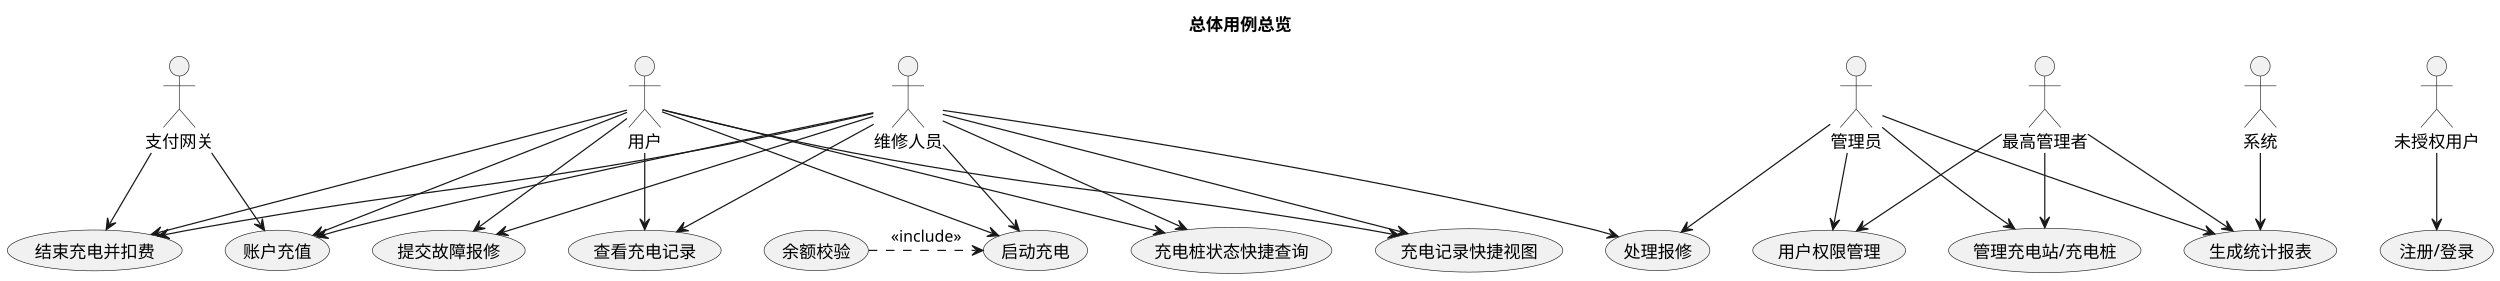
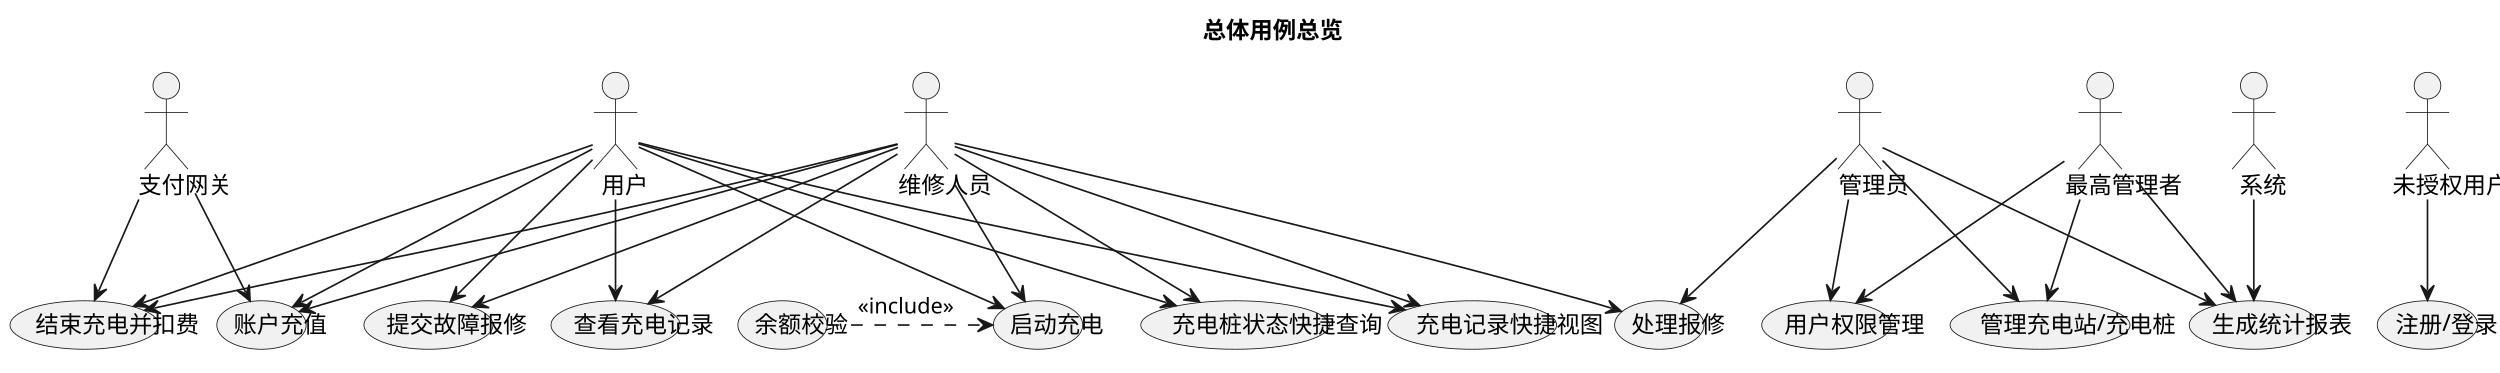
- <svg xmlns="http://www.w3.org/2000/svg" contentStyleType="text/css" data-diagram-type="DESCRIPTION" height="229px" preserveAspectRatio="none" style="width:2041px;height:229px;background:#FFFFFF;" version="1.1" viewBox="0 0 2041 229" width="2041px" zoomAndPan="magnify">
+ <svg xmlns="http://www.w3.org/2000/svg" contentStyleType="text/css" data-diagram-type="DESCRIPTION" height="223px" preserveAspectRatio="none" style="width:1497px;height:223px;background:#FFFFFF;" version="1.1" viewBox="0 0 1497 223" width="1497px" zoomAndPan="magnify">
  <defs />
  <g>
    <g class="title" data-source-line="1">
-       <text fill="#000000" font-family="sans-serif" font-size="14" font-weight="bold" lengthAdjust="spacing" textLength="86.625" x="970.508" y="24.966">总体用例总览</text>
-     </g>
-     <g class="entity" data-entity="G" data-source-line="4" data-uid="ent0002" id="entity_G">
-       <ellipse cx="1989.36" cy="54.068" fill="#F1F1F1" rx="8" ry="8" style="stroke:#181818;stroke-width:0.5;" />
-       <path d="M1989.36,62.068 L1989.36,89.068 M1976.36,70.068 L2002.36,70.068 M1989.36,89.068 L1976.36,104.068 M1989.36,89.068 L2002.36,104.068" fill="none" style="stroke:#181818;stroke-width:0.5;" />
-       <text fill="#000000" font-family="sans-serif" font-size="14" lengthAdjust="spacing" textLength="70" x="1954.36" y="120.534">未授权用户</text>
-     </g>
-     <g class="entity" data-entity="U" data-source-line="5" data-uid="ent0003" id="entity_U">
-       <ellipse cx="526.36" cy="54.068" fill="#F1F1F1" rx="8" ry="8" style="stroke:#181818;stroke-width:0.5;" />
-       <path d="M526.36,62.068 L526.36,89.068 M513.36,70.068 L539.36,70.068 M526.36,89.068 L513.36,104.068 M526.36,89.068 L539.36,104.068" fill="none" style="stroke:#181818;stroke-width:0.5;" />
-       <text fill="#000000" font-family="sans-serif" font-size="14" lengthAdjust="spacing" textLength="28" x="512.36" y="120.534">用户</text>
-     </g>
-     <g class="entity" data-entity="M" data-source-line="6" data-uid="ent0004" id="entity_M">
-       <ellipse cx="741.36" cy="54.068" fill="#F1F1F1" rx="8" ry="8" style="stroke:#181818;stroke-width:0.5;" />
-       <path d="M741.36,62.068 L741.36,89.068 M728.36,70.068 L754.36,70.068 M741.36,89.068 L728.36,104.068 M741.36,89.068 L754.36,104.068" fill="none" style="stroke:#181818;stroke-width:0.5;" />
-       <text fill="#000000" font-family="sans-serif" font-size="14" lengthAdjust="spacing" textLength="56" x="713.36" y="120.534">维修人员</text>
-     </g>
-     <g class="entity" data-entity="A" data-source-line="7" data-uid="ent0005" id="entity_A">
-       <ellipse cx="1515.36" cy="54.068" fill="#F1F1F1" rx="8" ry="8" style="stroke:#181818;stroke-width:0.5;" />
-       <path d="M1515.36,62.068 L1515.36,89.068 M1502.36,70.068 L1528.36,70.068 M1515.36,89.068 L1502.36,104.068 M1515.36,89.068 L1528.36,104.068" fill="none" style="stroke:#181818;stroke-width:0.5;" />
-       <text fill="#000000" font-family="sans-serif" font-size="14" lengthAdjust="spacing" textLength="42" x="1494.36" y="120.534">管理员</text>
-     </g>
-     <g class="entity" data-entity="SA" data-source-line="8" data-uid="ent0006" id="entity_SA">
-       <ellipse cx="1669.36" cy="54.068" fill="#F1F1F1" rx="8" ry="8" style="stroke:#181818;stroke-width:0.5;" />
-       <path d="M1669.36,62.068 L1669.36,89.068 M1656.36,70.068 L1682.36,70.068 M1669.36,89.068 L1656.36,104.068 M1669.36,89.068 L1682.36,104.068" fill="none" style="stroke:#181818;stroke-width:0.5;" />
-       <text fill="#000000" font-family="sans-serif" font-size="14" lengthAdjust="spacing" textLength="70" x="1634.36" y="120.534">最高管理者</text>
-     </g>
-     <g class="entity" data-entity="P" data-source-line="9" data-uid="ent0007" id="entity_P">
-       <ellipse cx="146.36" cy="54.068" fill="#F1F1F1" rx="8" ry="8" style="stroke:#181818;stroke-width:0.5;" />
-       <path d="M146.36,62.068 L146.36,89.068 M133.36,70.068 L159.36,70.068 M146.36,89.068 L133.36,104.068 M146.36,89.068 L159.36,104.068" fill="none" style="stroke:#181818;stroke-width:0.5;" />
-       <text fill="#000000" font-family="sans-serif" font-size="14" lengthAdjust="spacing" textLength="56" x="118.36" y="120.534">支付网关</text>
-     </g>
-     <g class="entity" data-entity="S" data-source-line="10" data-uid="ent0008" id="entity_S">
-       <ellipse cx="1845.36" cy="54.068" fill="#F1F1F1" rx="8" ry="8" style="stroke:#181818;stroke-width:0.5;" />
-       <path d="M1845.36,62.068 L1845.36,89.068 M1832.36,70.068 L1858.36,70.068 M1845.36,89.068 L1832.36,104.068 M1845.36,89.068 L1858.36,104.068" fill="none" style="stroke:#181818;stroke-width:0.5;" />
-       <text fill="#000000" font-family="sans-serif" font-size="14" lengthAdjust="spacing" textLength="28" x="1831.36" y="120.534">系统</text>
-     </g>
-     <g class="entity" data-entity="UC" data-source-line="12" data-uid="ent0009" id="entity_UC">
-       <ellipse cx="1989.361" cy="204.441" fill="#F1F1F1" rx="46.281" ry="16.483" style="stroke:#181818;stroke-width:0.5;" />
-       <text fill="#000000" font-family="sans-serif" font-size="14" lengthAdjust="spacing" textLength="61.208" x="1958.757" y="210.475">注册/登录</text>
-     </g>
-     <g class="entity" data-entity="RA" data-source-line="13" data-uid="ent0010" id="entity_RA">
-       <ellipse cx="226.358" cy="204.441" fill="#F1F1F1" rx="42.598" ry="16.483" style="stroke:#181818;stroke-width:0.5;" />
-       <text fill="#000000" font-family="sans-serif" font-size="14" lengthAdjust="spacing" textLength="56" x="198.358" y="210.475">账户充值</text>
-     </g>
-     <g class="entity" data-entity="SC" data-source-line="14" data-uid="ent0011" id="entity_SC">
-       <ellipse cx="845.358" cy="204.441" fill="#F1F1F1" rx="42.598" ry="16.483" style="stroke:#181818;stroke-width:0.5;" />
-       <text fill="#000000" font-family="sans-serif" font-size="14" lengthAdjust="spacing" textLength="56" x="817.358" y="210.475">启动充电</text>
-     </g>
-     <g class="entity" data-entity="BAL" data-source-line="15" data-uid="ent0012" id="entity_BAL">
-       <ellipse cx="666.358" cy="204.441" fill="#F1F1F1" rx="42.598" ry="16.483" style="stroke:#181818;stroke-width:0.5;" />
-       <text fill="#000000" font-family="sans-serif" font-size="14" lengthAdjust="spacing" textLength="56" x="638.358" y="210.475">余额校验</text>
-     </g>
-     <g class="entity" data-entity="EC" data-source-line="16" data-uid="ent0013" id="entity_EC">
-       <ellipse cx="77.362" cy="204.44" fill="#F1F1F1" rx="71.362" ry="16.672" style="stroke:#181818;stroke-width:0.5;" />
-       <text fill="#000000" font-family="sans-serif" font-size="14" lengthAdjust="spacing" textLength="98" x="28.362" y="210.474">结束充电并扣费</text>
-     </g>
-     <g class="entity" data-entity="VCR" data-source-line="17" data-uid="ent0014" id="entity_VCR">
-       <ellipse cx="526.357" cy="204.441" fill="#F1F1F1" rx="62.397" ry="16.483" style="stroke:#181818;stroke-width:0.5;" />
-       <text fill="#000000" font-family="sans-serif" font-size="14" lengthAdjust="spacing" textLength="84" x="484.357" y="210.475">查看充电记录</text>
-     </g>
-     <g class="entity" data-entity="SRT" data-source-line="18" data-uid="ent0015" id="entity_SRT">
-       <ellipse cx="366.357" cy="204.441" fill="#F1F1F1" rx="62.397" ry="16.483" style="stroke:#181818;stroke-width:0.5;" />
-       <text fill="#000000" font-family="sans-serif" font-size="14" lengthAdjust="spacing" textLength="84" x="324.357" y="210.475">提交故障报修</text>
-     </g>
-     <g class="entity" data-entity="MM" data-source-line="19" data-uid="ent0016" id="entity_MM">
-       <ellipse cx="1669.364" cy="204.437" fill="#F1F1F1" rx="78.544" ry="18.109" style="stroke:#181818;stroke-width:0.5;" />
-       <text fill="#000000" font-family="sans-serif" font-size="14" lengthAdjust="spacing" textLength="117.208" x="1610.76" y="210.471">管理充电站/充电桩</text>
-     </g>
-     <g class="entity" data-entity="PM" data-source-line="20" data-uid="ent0017" id="entity_PM">
-       <ellipse cx="1493.357" cy="204.441" fill="#F1F1F1" rx="62.397" ry="16.483" style="stroke:#181818;stroke-width:0.5;" />
-       <text fill="#000000" font-family="sans-serif" font-size="14" lengthAdjust="spacing" textLength="84" x="1451.357" y="210.475">用户权限管理</text>
-     </g>
-     <g class="entity" data-entity="HR" data-source-line="21" data-uid="ent0018" id="entity_HR">
-       <ellipse cx="1353.358" cy="204.441" fill="#F1F1F1" rx="42.598" ry="16.483" style="stroke:#181818;stroke-width:0.5;" />
-       <text fill="#000000" font-family="sans-serif" font-size="14" lengthAdjust="spacing" textLength="56" x="1325.358" y="210.475">处理报修</text>
-     </g>
-     <g class="entity" data-entity="GS" data-source-line="22" data-uid="ent0019" id="entity_GS">
-       <ellipse cx="1845.357" cy="204.441" fill="#F1F1F1" rx="62.397" ry="16.483" style="stroke:#181818;stroke-width:0.5;" />
-       <text fill="#000000" font-family="sans-serif" font-size="14" lengthAdjust="spacing" textLength="84" x="1803.357" y="210.475">生成统计报表</text>
-     </g>
-     <g class="entity" data-entity="QV" data-source-line="23" data-uid="ent0020" id="entity_QV">
-       <ellipse cx="1199.362" cy="204.436" fill="#F1F1F1" rx="76.542" ry="17.708" style="stroke:#181818;stroke-width:0.5;" />
-       <text fill="#000000" font-family="sans-serif" font-size="14" lengthAdjust="spacing" textLength="112" x="1143.362" y="210.47">充电记录快捷视图</text>
-     </g>
-     <g class="entity" data-entity="QC" data-source-line="24" data-uid="ent0021" id="entity_QC">
-       <ellipse cx="1005.363" cy="204.438" fill="#F1F1F1" rx="82.003" ry="18.8" style="stroke:#181818;stroke-width:0.5;" />
-       <text fill="#000000" font-family="sans-serif" font-size="14" lengthAdjust="spacing" textLength="126" x="942.363" y="210.472">充电桩状态快捷查询</text>
-     </g>
-     <g class="link" data-entity-1="G" data-entity-2="UC" data-source-line="26" data-uid="lnk22" id="link_G_UC">
-       <path d="M1989.36,124.848 C1989.36,146.208 1989.36,165.568 1989.36,181.578" fill="none" id="G-to-UC" style="stroke:#181818;stroke-width:1;" />
-       <polygon fill="#181818" points="1989.36,187.578,1993.36,178.578,1989.36,182.578,1985.36,178.578,1989.36,187.578" style="stroke:#181818;stroke-width:1;" />
-     </g>
-     <g class="link" data-entity-1="U" data-entity-2="RA" data-source-line="28" data-uid="lnk23" id="link_U_RA">
-       <path d="M511.89,91.758 C465.31,109.978 324.198,165.172 261.188,189.822" fill="none" id="U-to-RA" style="stroke:#181818;stroke-width:1;" />
-       <polygon fill="#181818" points="255.6,192.008,265.439,192.454,260.256,190.186,262.524,185.004,255.6,192.008" style="stroke:#181818;stroke-width:1;" />
-     </g>
-     <g class="link" data-entity-1="U" data-entity-2="SC" data-source-line="29" data-uid="lnk24" id="link_U_SC">
-       <path d="M540.48,91.298 C588.83,109.078 742.829,165.727 809.769,190.347" fill="none" id="U-to-SC" style="stroke:#181818;stroke-width:1;" />
-       <polygon fill="#181818" points="815.4,192.418,808.334,185.557,810.707,190.692,805.572,193.065,815.4,192.418" style="stroke:#181818;stroke-width:1;" />
-     </g>
-     <g class="link" data-entity-1="U" data-entity-2="EC" data-source-line="30" data-uid="lnk25" id="link_U_EC">
-       <path d="M511.93,89.878 C452.19,105.488 228.535,163.931 129.325,189.861" fill="none" id="U-to-EC" style="stroke:#181818;stroke-width:1;" />
-       <polygon fill="#181818" points="123.52,191.378,133.239,192.972,128.357,190.114,131.216,185.232,123.52,191.378" style="stroke:#181818;stroke-width:1;" />
-     </g>
-     <g class="link" data-entity-1="U" data-entity-2="VCR" data-source-line="31" data-uid="lnk26" id="link_U_VCR">
-       <path d="M526.36,124.848 C526.36,146.208 526.36,165.568 526.36,181.578" fill="none" id="U-to-VCR" style="stroke:#181818;stroke-width:1;" />
-       <polygon fill="#181818" points="526.36,187.578,530.36,178.578,526.36,182.578,522.36,178.578,526.36,187.578" style="stroke:#181818;stroke-width:1;" />
-     </g>
-     <g class="link" data-entity-1="U" data-entity-2="SRT" data-source-line="32" data-uid="lnk27" id="link_U_SRT">
-       <path d="M511.88,96.718 C483.27,117.708 424.248,160.98 391.468,185.02" fill="none" id="U-to-SRT" style="stroke:#181818;stroke-width:1;" />
-       <polygon fill="#181818" points="386.63,188.568,396.253,186.471,390.662,185.611,391.522,180.02,386.63,188.568" style="stroke:#181818;stroke-width:1;" />
-     </g>
-     <g class="link" data-entity-1="U" data-entity-2="QV" data-source-line="33" data-uid="lnk28" id="link_U_QV">
-       <path d="M540.75,89.778 C569.82,97.108 637.69,113.788 695.36,124.638 C876.41,158.698 923.71,154.938 1105.36,185.638 C1117.32,187.658 1124.202,188.877 1136.362,191.147" fill="none" id="U-to-QV" style="stroke:#181818;stroke-width:1;" />
-       <polygon fill="#181818" points="1142.26,192.248,1134.147,186.664,1137.345,191.33,1132.679,194.528,1142.26,192.248" style="stroke:#181818;stroke-width:1;" />
-     </g>
-     <g class="link" data-entity-1="U" data-entity-2="QC" data-source-line="34" data-uid="lnk29" id="link_U_QC">
-       <path d="M540.7,89.618 C601.72,104.558 835.852,161.91 944.982,188.65" fill="none" id="U-to-QC" style="stroke:#181818;stroke-width:1;" />
-       <polygon fill="#181818" points="950.81,190.078,943.02,184.051,945.954,188.888,941.117,191.821,950.81,190.078" style="stroke:#181818;stroke-width:1;" />
-     </g>
-     <g class="link" data-entity-1="M" data-entity-2="RA" data-source-line="36" data-uid="lnk30" id="link_M_RA">
-       <path d="M713.02,92.018 C626.93,110.038 369.37,164.278 286.36,185.638 C277.31,187.968 273.321,189.027 264.381,191.687" fill="none" id="M-to-RA" style="stroke:#181818;stroke-width:1;" />
-       <polygon fill="#181818" points="258.63,193.398,268.397,194.665,263.422,191.972,266.115,186.997,258.63,193.398" style="stroke:#181818;stroke-width:1;" />
-     </g>
-     <g class="link" data-entity-1="M" data-entity-2="SC" data-source-line="37" data-uid="lnk31" id="link_M_SC">
-       <path d="M769.78,118.168 C790.11,141.098 812.56,166.428 828.17,184.038" fill="none" id="M-to-SC" style="stroke:#181818;stroke-width:1;" />
-       <polygon fill="#181818" points="832.15,188.528,829.173,179.14,828.833,184.786,823.187,184.446,832.15,188.528" style="stroke:#181818;stroke-width:1;" />
-     </g>
-     <g class="link" data-entity-1="M" data-entity-2="EC" data-source-line="38" data-uid="lnk32" id="link_M_EC">
-       <path d="M712.93,92.578 C677.02,100.648 613.29,114.588 558.36,124.638 C384.92,156.368 339.96,154.788 166.36,185.638 C154.26,187.788 147.155,189.107 134.945,191.537" fill="none" id="M-to-EC" style="stroke:#181818;stroke-width:1;" />
-       <polygon fill="#181818" points="129.06,192.708,138.668,194.874,133.964,191.732,137.106,187.028,129.06,192.708" style="stroke:#181818;stroke-width:1;" />
-     </g>
-     <g class="link" data-entity-1="M" data-entity-2="VCR" data-source-line="39" data-uid="lnk33" id="link_M_VCR">
-       <path d="M713.25,101.438 C671.37,124.298 598.406,164.113 557.726,186.323" fill="none" id="M-to-VCR" style="stroke:#181818;stroke-width:1;" />
-       <polygon fill="#181818" points="552.46,189.198,562.276,188.396,556.848,186.802,558.443,181.374,552.46,189.198" style="stroke:#181818;stroke-width:1;" />
-     </g>
-     <g class="link" data-entity-1="M" data-entity-2="SRT" data-source-line="40" data-uid="lnk34" id="link_M_SRT">
-       <path d="M712.87,95.018 C646.47,115.798 487.056,165.677 411.256,189.387" fill="none" id="M-to-SRT" style="stroke:#181818;stroke-width:1;" />
-       <polygon fill="#181818" points="405.53,191.178,415.314,192.309,410.302,189.685,412.925,184.673,405.53,191.178" style="stroke:#181818;stroke-width:1;" />
-     </g>
-     <g class="link" data-entity-1="M" data-entity-2="HR" data-source-line="41" data-uid="lnk35" id="link_M_HR">
-       <path d="M769.74,90.088 C851.58,101.838 1094.89,138.448 1293.36,185.638 C1302.45,187.798 1306.457,188.813 1315.397,191.463" fill="none" id="M-to-HR" style="stroke:#181818;stroke-width:1;" />
-       <polygon fill="#181818" points="1321.15,193.168,1313.658,186.775,1316.356,191.747,1311.384,194.445,1321.15,193.168" style="stroke:#181818;stroke-width:1;" />
-     </g>
-     <g class="link" data-entity-1="M" data-entity-2="QV" data-source-line="42" data-uid="lnk36" id="link_M_QV">
-       <path d="M769.67,93.358 C845.34,112.738 1047.278,164.468 1143.458,189.118" fill="none" id="M-to-QV" style="stroke:#181818;stroke-width:1;" />
-       <polygon fill="#181818" points="1149.27,190.608,1141.545,184.499,1144.427,189.367,1139.559,192.248,1149.27,190.608" style="stroke:#181818;stroke-width:1;" />
-     </g>
-     <g class="link" data-entity-1="M" data-entity-2="QC" data-source-line="43" data-uid="lnk37" id="link_M_QC">
-       <path d="M769.61,98.658 C817.77,120.058 910.197,161.141 963.427,184.801" fill="none" id="M-to-QC" style="stroke:#181818;stroke-width:1;" />
-       <polygon fill="#181818" points="968.91,187.238,962.311,179.927,964.341,185.207,959.061,187.238,968.91,187.238" style="stroke:#181818;stroke-width:1;" />
-     </g>
-     <g class="link" data-entity-1="A" data-entity-2="MM" data-source-line="45" data-uid="lnk38" id="link_A_MM">
-       <path d="M1536.6,103.938 C1553.82,118.238 1578.83,138.638 1601.36,155.638 C1615.53,166.328 1626.843,174.368 1639.903,183.388" fill="none" id="A-to-MM" style="stroke:#181818;stroke-width:1;" />
-       <polygon fill="#181818" points="1644.84,186.798,1639.708,178.392,1640.726,183.957,1635.161,184.975,1644.84,186.798" style="stroke:#181818;stroke-width:1;" />
-     </g>
-     <g class="link" data-entity-1="A" data-entity-2="PM" data-source-line="46" data-uid="lnk39" id="link_A_PM">
-       <path d="M1508.1,124.848 C1504.09,146.208 1500.445,165.671 1497.445,181.681" fill="none" id="A-to-PM" style="stroke:#181818;stroke-width:1;" />
-       <polygon fill="#181818" points="1496.34,187.578,1501.929,179.469,1497.261,182.663,1494.066,177.995,1496.34,187.578" style="stroke:#181818;stroke-width:1;" />
-     </g>
-     <g class="link" data-entity-1="A" data-entity-2="HR" data-source-line="47" data-uid="lnk40" id="link_A_HR">
-       <path d="M1494.18,101.438 C1462.45,124.428 1407.899,163.938 1377.389,186.038" fill="none" id="A-to-HR" style="stroke:#181818;stroke-width:1;" />
-       <polygon fill="#181818" points="1372.53,189.558,1382.165,187.518,1376.579,186.625,1377.472,181.039,1372.53,189.558" style="stroke:#181818;stroke-width:1;" />
-     </g>
-     <g class="link" data-entity-1="A" data-entity-2="GS" data-source-line="48" data-uid="lnk41" id="link_A_GS">
-       <path d="M1536.79,94.398 C1557.38,102.328 1589.41,114.528 1617.36,124.638 C1684.32,148.848 1757.205,173.739 1802.445,189.009" fill="none" id="A-to-GS" style="stroke:#181818;stroke-width:1;" />
-       <polygon fill="#181818" points="1808.13,190.928,1800.882,184.26,1803.393,189.329,1798.323,191.84,1808.13,190.928" style="stroke:#181818;stroke-width:1;" />
-     </g>
-     <g class="link" data-entity-1="SA" data-entity-2="MM" data-source-line="49" data-uid="lnk42" id="link_SA_MM">
-       <path d="M1669.36,124.848 C1669.36,145.538 1669.36,163.988 1669.36,180.058" fill="none" id="SA-to-MM" style="stroke:#181818;stroke-width:1;" />
-       <polygon fill="#181818" points="1669.36,186.058,1673.36,177.058,1669.36,181.058,1665.36,177.058,1669.36,186.058" style="stroke:#181818;stroke-width:1;" />
-     </g>
-     <g class="link" data-entity-1="SA" data-entity-2="PM" data-source-line="50" data-uid="lnk43" id="link_SA_PM">
-       <path d="M1634.17,109.568 C1598.86,133.108 1550.543,165.32 1520.673,185.23" fill="none" id="SA-to-PM" style="stroke:#181818;stroke-width:1;" />
-       <polygon fill="#181818" points="1515.68,188.558,1525.387,186.895,1519.841,185.785,1520.95,180.238,1515.68,188.558" style="stroke:#181818;stroke-width:1;" />
-     </g>
-     <g class="link" data-entity-1="SA" data-entity-2="GS" data-source-line="51" data-uid="lnk44" id="link_SA_GS">
-       <path d="M1704.56,109.568 C1739.87,133.108 1788.187,165.32 1818.057,185.23" fill="none" id="SA-to-GS" style="stroke:#181818;stroke-width:1;" />
-       <polygon fill="#181818" points="1823.05,188.558,1817.78,180.238,1818.889,185.785,1813.343,186.895,1823.05,188.558" style="stroke:#181818;stroke-width:1;" />
-     </g>
-     <g class="link" data-entity-1="P" data-entity-2="RA" data-source-line="53" data-uid="lnk45" id="link_P_RA">
-       <path d="M172.78,124.848 C187.52,146.478 201.691,167.24 212.581,183.22" fill="none" id="P-to-RA" style="stroke:#181818;stroke-width:1;" />
-       <polygon fill="#181818" points="215.96,188.178,214.197,178.488,213.144,184.046,207.586,182.993,215.96,188.178" style="stroke:#181818;stroke-width:1;" />
-     </g>
-     <g class="link" data-entity-1="P" data-entity-2="EC" data-source-line="54" data-uid="lnk46" id="link_P_EC">
-       <path d="M123.58,124.848 C111.02,146.208 99.14,166.395 89.73,182.405" fill="none" id="P-to-EC" style="stroke:#181818;stroke-width:1;" />
-       <polygon fill="#181818" points="86.69,187.578,94.699,181.846,89.224,183.267,87.802,177.792,86.69,187.578" style="stroke:#181818;stroke-width:1;" />
-     </g>
-     <g class="link" data-entity-1="S" data-entity-2="GS" data-source-line="55" data-uid="lnk47" id="link_S_GS">
-       <path d="M1845.36,124.848 C1845.36,146.208 1845.36,165.568 1845.36,181.578" fill="none" id="S-to-GS" style="stroke:#181818;stroke-width:1;" />
-       <polygon fill="#181818" points="1845.36,187.578,1849.36,178.578,1845.36,182.578,1841.36,178.578,1845.36,187.578" style="stroke:#181818;stroke-width:1;" />
-     </g>
-     <g class="link" data-entity-1="BAL" data-entity-2="SC" data-source-line="57" data-uid="lnk49" id="link_BAL_SC">
-       <path d="M709.24,204.438 C737.47,204.438 768.3,204.438 796.53,204.438" fill="none" id="BAL-to-SC" style="stroke:#181818;stroke-width:1;stroke-dasharray:7,7;" />
-       <polygon fill="#181818" points="802.53,204.438,793.53,200.438,797.53,204.438,793.53,208.438,802.53,204.438" style="stroke:#181818;stroke-width:1;" />
-       <text fill="#000000" font-family="sans-serif" font-size="13" lengthAdjust="spacing" textLength="57.577" x="727.36" y="197.335">«include»</text>
+       <text fill="#000000" font-family="sans-serif" font-size="14" font-weight="700" lengthAdjust="spacing" textLength="50.408" x="720.134" y="22.995">总体用例总览</text>
+     </g>
+     <g class="entity" data-qualified-name="G" data-source-line="4" id="ent0002">
+       <ellipse cx="1453.583" cy="51.297" fill="#F1F1F1" rx="8" ry="8" style="stroke:#181818;stroke-width:0.5;" />
+       <path d="M1453.583,59.297 L1453.583,86.297 M1440.583,67.297 L1466.583,67.297 M1453.583,86.297 L1440.583,101.297 M1453.583,86.297 L1466.583,101.297" fill="none" style="stroke:#181818;stroke-width:0.5;" />
+       <text fill="#000000" font-family="sans-serif" font-size="14" lengthAdjust="spacing" textLength="42.007" x="1432.58" y="115.792">未授权用户</text>
+     </g>
+     <g class="entity" data-qualified-name="U" data-source-line="5" id="ent0003">
+       <ellipse cx="368.58" cy="51.297" fill="#F1F1F1" rx="8" ry="8" style="stroke:#181818;stroke-width:0.5;" />
+       <path d="M368.58,59.297 L368.58,86.297 M355.58,67.297 L381.58,67.297 M368.58,86.297 L355.58,101.297 M368.58,86.297 L381.58,101.297" fill="none" style="stroke:#181818;stroke-width:0.5;" />
+       <text fill="#000000" font-family="sans-serif" font-size="14" lengthAdjust="spacing" textLength="16.803" x="360.179" y="115.792">用户</text>
+     </g>
+     <g class="entity" data-qualified-name="M" data-source-line="6" id="ent0004">
+       <ellipse cx="554.583" cy="51.297" fill="#F1F1F1" rx="8" ry="8" style="stroke:#181818;stroke-width:0.5;" />
+       <path d="M554.583,59.297 L554.583,86.297 M541.583,67.297 L567.583,67.297 M554.583,86.297 L541.583,101.297 M554.583,86.297 L567.583,101.297" fill="none" style="stroke:#181818;stroke-width:0.5;" />
+       <text fill="#000000" font-family="sans-serif" font-size="14" lengthAdjust="spacing" textLength="33.605" x="537.78" y="115.792">维修人员</text>
+     </g>
+     <g class="entity" data-qualified-name="A" data-source-line="7" id="ent0005">
+       <ellipse cx="1113.58" cy="51.297" fill="#F1F1F1" rx="8" ry="8" style="stroke:#181818;stroke-width:0.5;" />
+       <path d="M1113.58,59.297 L1113.58,86.297 M1100.58,67.297 L1126.58,67.297 M1113.58,86.297 L1100.58,101.297 M1113.58,86.297 L1126.58,101.297" fill="none" style="stroke:#181818;stroke-width:0.5;" />
+       <text fill="#000000" font-family="sans-serif" font-size="14" lengthAdjust="spacing" textLength="25.204" x="1100.978" y="115.792">管理员</text>
+     </g>
+     <g class="entity" data-qualified-name="SA" data-source-line="8" id="ent0006">
+       <ellipse cx="1257.583" cy="51.297" fill="#F1F1F1" rx="8" ry="8" style="stroke:#181818;stroke-width:0.5;" />
+       <path d="M1257.583,59.297 L1257.583,86.297 M1244.583,67.297 L1270.583,67.297 M1257.583,86.297 L1244.583,101.297 M1257.583,86.297 L1270.583,101.297" fill="none" style="stroke:#181818;stroke-width:0.5;" />
+       <text fill="#000000" font-family="sans-serif" font-size="14" lengthAdjust="spacing" textLength="42.007" x="1236.58" y="115.792">最高管理者</text>
+     </g>
+     <g class="entity" data-qualified-name="P" data-source-line="9" id="ent0007">
+       <ellipse cx="99.583" cy="51.297" fill="#F1F1F1" rx="8" ry="8" style="stroke:#181818;stroke-width:0.5;" />
+       <path d="M99.583,59.297 L99.583,86.297 M86.583,67.297 L112.583,67.297 M99.583,86.297 L86.583,101.297 M99.583,86.297 L112.583,101.297" fill="none" style="stroke:#181818;stroke-width:0.5;" />
+       <text fill="#000000" font-family="sans-serif" font-size="14" lengthAdjust="spacing" textLength="33.605" x="82.78" y="115.792">支付网关</text>
+     </g>
+     <g class="entity" data-qualified-name="S" data-source-line="10" id="ent0008">
+       <ellipse cx="1349.58" cy="51.297" fill="#F1F1F1" rx="8" ry="8" style="stroke:#181818;stroke-width:0.5;" />
+       <path d="M1349.58,59.297 L1349.58,86.297 M1336.58,67.297 L1362.58,67.297 M1349.58,86.297 L1336.58,101.297 M1349.58,86.297 L1362.58,101.297" fill="none" style="stroke:#181818;stroke-width:0.5;" />
+       <text fill="#000000" font-family="sans-serif" font-size="14" lengthAdjust="spacing" textLength="16.803" x="1341.179" y="115.792">系统</text>
+     </g>
+     <g class="entity" data-qualified-name="UC" data-source-line="12" id="ent0009">
+       <ellipse cx="1453.578" cy="194.62" fill="#F1F1F1" rx="30.098" ry="14.524" style="stroke:#181818;stroke-width:0.5;" />
+       <text fill="#000000" font-family="sans-serif" font-size="14" lengthAdjust="spacing" textLength="38.322" x="1434.417" y="199.269">注册/登录</text>
+     </g>
+     <g class="entity" data-qualified-name="RA" data-source-line="13" id="ent0010">
+       <ellipse cx="156.583" cy="194.62" fill="#F1F1F1" rx="26.763" ry="14.524" style="stroke:#181818;stroke-width:0.5;" />
+       <text fill="#000000" font-family="sans-serif" font-size="14" lengthAdjust="spacing" textLength="33.605" x="139.78" y="199.269">账户充值</text>
+     </g>
+     <g class="entity" data-qualified-name="SC" data-source-line="14" id="ent0011">
+       <ellipse cx="621.583" cy="194.62" fill="#F1F1F1" rx="26.763" ry="14.524" style="stroke:#181818;stroke-width:0.5;" />
+       <text fill="#000000" font-family="sans-serif" font-size="14" lengthAdjust="spacing" textLength="33.605" x="604.78" y="199.269">启动充电</text>
+     </g>
+     <g class="entity" data-qualified-name="BAL" data-source-line="15" id="ent0012">
+       <ellipse cx="468.583" cy="194.62" fill="#F1F1F1" rx="26.763" ry="14.524" style="stroke:#181818;stroke-width:0.5;" />
+       <text fill="#000000" font-family="sans-serif" font-size="14" lengthAdjust="spacing" textLength="33.605" x="451.78" y="199.269">余额校验</text>
+     </g>
+     <g class="entity" data-qualified-name="EC" data-source-line="16" id="ent0013">
+       <ellipse cx="50.585" cy="194.62" fill="#F1F1F1" rx="44.585" ry="14.524" style="stroke:#181818;stroke-width:0.5;" />
+       <text fill="#000000" font-family="sans-serif" font-size="14" lengthAdjust="spacing" textLength="58.81" x="21.18" y="199.269">结束充电并扣费</text>
+     </g>
+     <g class="entity" data-qualified-name="VCR" data-source-line="17" id="ent0014">
+       <ellipse cx="368.584" cy="194.62" fill="#F1F1F1" rx="38.644" ry="14.524" style="stroke:#181818;stroke-width:0.5;" />
+       <text fill="#000000" font-family="sans-serif" font-size="14" lengthAdjust="spacing" textLength="50.408" x="343.38" y="199.269">查看充电记录</text>
+     </g>
+     <g class="entity" data-qualified-name="SRT" data-source-line="18" id="ent0015">
+       <ellipse cx="256.584" cy="194.62" fill="#F1F1F1" rx="38.644" ry="14.524" style="stroke:#181818;stroke-width:0.5;" />
+       <text fill="#000000" font-family="sans-serif" font-size="14" lengthAdjust="spacing" textLength="50.408" x="231.38" y="199.269">提交故障报修</text>
+     </g>
+     <g class="entity" data-qualified-name="MM" data-source-line="19" id="ent0016">
+       <ellipse cx="1221.581" cy="194.62" fill="#F1F1F1" rx="53.861" ry="14.524" style="stroke:#181818;stroke-width:0.5;" />
+       <text fill="#000000" font-family="sans-serif" font-size="14" lengthAdjust="spacing" textLength="71.928" x="1185.617" y="199.269">管理充电站/充电桩</text>
+     </g>
+     <g class="entity" data-qualified-name="PM" data-source-line="20" id="ent0017">
+       <ellipse cx="1093.584" cy="194.62" fill="#F1F1F1" rx="38.644" ry="14.524" style="stroke:#181818;stroke-width:0.5;" />
+       <text fill="#000000" font-family="sans-serif" font-size="14" lengthAdjust="spacing" textLength="50.408" x="1068.38" y="199.269">用户权限管理</text>
+     </g>
+     <g class="entity" data-qualified-name="HR" data-source-line="21" id="ent0018">
+       <ellipse cx="993.583" cy="194.62" fill="#F1F1F1" rx="26.763" ry="14.524" style="stroke:#181818;stroke-width:0.5;" />
+       <text fill="#000000" font-family="sans-serif" font-size="14" lengthAdjust="spacing" textLength="33.605" x="976.78" y="199.269">处理报修</text>
+     </g>
+     <g class="entity" data-qualified-name="GS" data-source-line="22" id="ent0019">
+       <ellipse cx="1349.584" cy="194.62" fill="#F1F1F1" rx="38.644" ry="14.524" style="stroke:#181818;stroke-width:0.5;" />
+       <text fill="#000000" font-family="sans-serif" font-size="14" lengthAdjust="spacing" textLength="50.408" x="1324.38" y="199.269">生成统计报表</text>
+     </g>
+     <g class="entity" data-qualified-name="QV" data-source-line="23" id="ent0020">
+       <ellipse cx="881.575" cy="194.62" fill="#F1F1F1" rx="50.525" ry="14.524" style="stroke:#181818;stroke-width:0.5;" />
+       <text fill="#000000" font-family="sans-serif" font-size="14" lengthAdjust="spacing" textLength="67.211" x="847.97" y="199.269">充电记录快捷视图</text>
+     </g>
+     <g class="entity" data-qualified-name="QC" data-source-line="24" id="ent0021">
+       <ellipse cx="739.576" cy="194.62" fill="#F1F1F1" rx="56.466" ry="14.524" style="stroke:#181818;stroke-width:0.5;" />
+       <text fill="#000000" font-family="sans-serif" font-size="14" lengthAdjust="spacing" textLength="75.612" x="701.77" y="199.269">充电桩状态快捷查询</text>
+     </g>
+     <g class="link" data-entity-1="ent0002" data-entity-2="ent0009" data-link-type="dependency" data-source-line="26" id="lnk22">
+       <path d="M1453.58,119.437 C1453.58,140.217 1453.58,158.817 1453.58,173.807" fill="none" id="G-to-UC" style="stroke:#181818;stroke-width:1;" />
+       <polygon fill="#181818" points="1453.58,179.807,1457.58,170.807,1453.58,174.807,1449.58,170.807,1453.58,179.807" style="stroke:#181818;stroke-width:1;" />
+     </g>
+     <g class="link" data-entity-1="ent0003" data-entity-2="ent0010" data-link-type="dependency" data-source-line="28" id="lnk23">
+       <path d="M354.67,89.267 C317.74,108.727 222.459,158.911 180.579,180.971" fill="none" id="U-to-RA" style="stroke:#181818;stroke-width:1;" />
+       <polygon fill="#181818" points="175.27,183.767,185.097,183.112,179.694,181.437,181.369,176.033,175.27,183.767" style="stroke:#181818;stroke-width:1;" />
+     </g>
+     <g class="link" data-entity-1="ent0003" data-entity-2="ent0011" data-link-type="dependency" data-source-line="29" id="lnk24">
+       <path d="M382.55,88.107 C424.81,106.757 546.02,160.265 595.75,182.205" fill="none" id="U-to-SC" style="stroke:#181818;stroke-width:1;" />
+       <polygon fill="#181818" points="601.24,184.627,594.62,177.334,596.665,182.609,591.391,184.654,601.24,184.627" style="stroke:#181818;stroke-width:1;" />
+     </g>
+     <g class="link" data-entity-1="ent0003" data-entity-2="ent0013" data-link-type="dependency" data-source-line="30" id="lnk25">
+       <path d="M354.92,86.737 C307.13,103.527 152.431,157.849 85.731,181.269" fill="none" id="U-to-EC" style="stroke:#181818;stroke-width:1;" />
+       <polygon fill="#181818" points="80.07,183.257,89.887,184.049,84.788,181.6,87.237,176.501,80.07,183.257" style="stroke:#181818;stroke-width:1;" />
+     </g>
+     <g class="link" data-entity-1="ent0003" data-entity-2="ent0014" data-link-type="dependency" data-source-line="31" id="lnk26">
+       <path d="M368.58,119.437 C368.58,140.217 368.58,158.817 368.58,173.807" fill="none" id="U-to-VCR" style="stroke:#181818;stroke-width:1;" />
+       <polygon fill="#181818" points="368.58,179.807,372.58,170.807,368.58,174.807,364.58,170.807,368.58,179.807" style="stroke:#181818;stroke-width:1;" />
+     </g>
+     <g class="link" data-entity-1="ent0003" data-entity-2="ent0015" data-link-type="dependency" data-source-line="32" id="lnk27">
+       <path d="M354.85,95.637 C333.12,117.297 295.339,154.97 273.979,176.27" fill="none" id="U-to-SRT" style="stroke:#181818;stroke-width:1;" />
+       <polygon fill="#181818" points="269.73,180.507,278.927,176.984,273.271,176.976,273.279,171.32,269.73,180.507" style="stroke:#181818;stroke-width:1;" />
+     </g>
+     <g class="link" data-entity-1="ent0003" data-entity-2="ent0020" data-link-type="dependency" data-source-line="33" id="lnk28">
+       <path d="M382.38,85.487 C409.02,92.307 469.44,107.567 520.58,119.087 C581.69,132.857 754.539,167.959 835.279,184.269" fill="none" id="U-to-QV" style="stroke:#181818;stroke-width:1;" />
+       <polygon fill="#181818" points="841.16,185.457,833.13,179.754,836.259,184.467,831.546,187.596,841.16,185.457" style="stroke:#181818;stroke-width:1;" />
+     </g>
+     <g class="link" data-entity-1="ent0003" data-entity-2="ent0021" data-link-type="dependency" data-source-line="34" id="lnk29">
+       <path d="M382.23,86.047 C434.72,101.847 618.895,157.287 698.425,181.227" fill="none" id="U-to-QC" style="stroke:#181818;stroke-width:1;" />
+       <polygon fill="#181818" points="704.17,182.957,696.705,176.532,699.382,181.516,694.399,184.193,704.17,182.957" style="stroke:#181818;stroke-width:1;" />
+     </g>
+     <g class="link" data-entity-1="ent0004" data-entity-2="ent0010" data-link-type="dependency" data-source-line="36" id="lnk30">
+       <path d="M537.59,86.477 C486.48,100.147 329.75,142.337 200.58,180.087 C193.68,182.107 191.923,182.606 185.123,184.706" fill="none" id="M-to-RA" style="stroke:#181818;stroke-width:1;" />
+       <polygon fill="#181818" points="179.39,186.477,189.17,187.643,184.167,185.001,186.809,179.999,179.39,186.477" style="stroke:#181818;stroke-width:1;" />
+     </g>
+     <g class="link" data-entity-1="ent0004" data-entity-2="ent0011" data-link-type="dependency" data-source-line="37" id="lnk31">
+       <path d="M571.84,110.697 C585.33,133.187 600.372,158.262 610.612,175.322" fill="none" id="M-to-SC" style="stroke:#181818;stroke-width:1;" />
+       <polygon fill="#181818" points="613.7,180.467,612.498,170.692,611.127,176.18,605.639,174.809,613.7,180.467" style="stroke:#181818;stroke-width:1;" />
+     </g>
+     <g class="link" data-entity-1="ent0004" data-entity-2="ent0013" data-link-type="dependency" data-source-line="38" id="lnk32">
+       <path d="M537.42,86.207 C508.86,93.277 449.79,107.737 399.58,119.087 C272.39,147.847 240.07,152.637 112.58,180.087 C104.18,181.897 101.012,182.576 92.502,184.436" fill="none" id="M-to-EC" style="stroke:#181818;stroke-width:1;" />
+       <polygon fill="#181818" points="86.64,185.717,96.287,187.703,91.525,184.649,94.578,179.887,86.64,185.717" style="stroke:#181818;stroke-width:1;" />
+     </g>
+     <g class="link" data-entity-1="ent0004" data-entity-2="ent0014" data-link-type="dependency" data-source-line="39" id="lnk33">
+       <path d="M537.42,92.247 C502.8,113.037 429.924,156.789 393.344,178.749" fill="none" id="M-to-VCR" style="stroke:#181818;stroke-width:1;" />
+       <polygon fill="#181818" points="388.2,181.837,397.975,180.634,392.487,179.263,393.858,173.775,388.2,181.837" style="stroke:#181818;stroke-width:1;" />
+     </g>
+     <g class="link" data-entity-1="ent0004" data-entity-2="ent0015" data-link-type="dependency" data-source-line="40" id="lnk34">
+       <path d="M537.71,88.267 C488.21,106.817 348.758,159.071 288.698,181.581" fill="none" id="M-to-SRT" style="stroke:#181818;stroke-width:1;" />
+       <polygon fill="#181818" points="283.08,183.687,292.911,184.274,287.762,181.932,290.104,176.783,283.08,183.687" style="stroke:#181818;stroke-width:1;" />
+     </g>
+     <g class="link" data-entity-1="ent0004" data-entity-2="ent0018" data-link-type="dependency" data-source-line="41" id="lnk35">
+       <path d="M571.61,85.817 C626.59,98.417 804.22,139.727 949.58,180.087 C956.51,182.017 958.276,182.489 965.086,184.589" fill="none" id="M-to-HR" style="stroke:#181818;stroke-width:1;" />
+       <polygon fill="#181818" points="970.82,186.357,963.398,179.882,966.042,184.883,961.041,187.527,970.82,186.357" style="stroke:#181818;stroke-width:1;" />
+     </g>
+     <g class="link" data-entity-1="ent0004" data-entity-2="ent0020" data-link-type="dependency" data-source-line="42" id="lnk36">
+       <path d="M571.71,87.787 C624.01,105.647 776.562,157.748 844.442,180.928" fill="none" id="M-to-QV" style="stroke:#181818;stroke-width:1;" />
+       <polygon fill="#181818" points="850.12,182.867,842.896,176.173,845.388,181.251,840.31,183.744,850.12,182.867" style="stroke:#181818;stroke-width:1;" />
+     </g>
+     <g class="link" data-entity-1="ent0004" data-entity-2="ent0021" data-link-type="dependency" data-source-line="43" id="lnk37">
+       <path d="M571.66,92.247 C605.56,112.707 676.153,155.327 713.203,177.687" fill="none" id="M-to-QC" style="stroke:#181818;stroke-width:1;" />
+       <polygon fill="#181818" points="718.34,180.787,712.701,172.712,714.059,178.203,708.568,179.561,718.34,180.787" style="stroke:#181818;stroke-width:1;" />
+     </g>
+     <g class="link" data-entity-1="ent0005" data-entity-2="ent0016" data-link-type="dependency" data-source-line="45" id="lnk38">
+       <path d="M1127.26,96.087 C1148.26,117.797 1183.998,154.755 1204.518,175.965" fill="none" id="A-to-MM" style="stroke:#181818;stroke-width:1;" />
+       <polygon fill="#181818" points="1208.69,180.277,1205.307,171.027,1205.213,176.683,1199.557,176.59,1208.69,180.277" style="stroke:#181818;stroke-width:1;" />
+     </g>
+     <g class="link" data-entity-1="ent0005" data-entity-2="ent0017" data-link-type="dependency" data-source-line="46" id="lnk39">
+       <path d="M1106.87,119.437 C1103.15,140.217 1099.796,158.911 1097.116,173.9" fill="none" id="A-to-PM" style="stroke:#181818;stroke-width:1;" />
+       <polygon fill="#181818" points="1096.06,179.807,1101.582,171.651,1096.94,174.885,1093.706,170.243,1096.06,179.807" style="stroke:#181818;stroke-width:1;" />
+     </g>
+     <g class="link" data-entity-1="ent0005" data-entity-2="ent0018" data-link-type="dependency" data-source-line="47" id="lnk40">
+       <path d="M1099.82,94.747 C1076.43,116.517 1033.633,156.35 1010.853,177.54" fill="none" id="A-to-HR" style="stroke:#181818;stroke-width:1;" />
+       <polygon fill="#181818" points="1006.46,181.627,1015.774,178.426,1010.121,178.221,1010.325,172.568,1006.46,181.627" style="stroke:#181818;stroke-width:1;" />
+     </g>
+     <g class="link" data-entity-1="ent0005" data-entity-2="ent0019" data-link-type="dependency" data-source-line="48" id="lnk41">
+       <path d="M1127.29,88.427 C1166.25,106.857 1272.496,157.141 1321.096,180.131" fill="none" id="A-to-GS" style="stroke:#181818;stroke-width:1;" />
+       <polygon fill="#181818" points="1326.52,182.697,1320.095,175.232,1322,180.559,1316.674,182.464,1326.52,182.697" style="stroke:#181818;stroke-width:1;" />
+     </g>
+     <g class="link" data-entity-1="ent0006" data-entity-2="ent0016" data-link-type="dependency" data-source-line="49" id="lnk42">
+       <path d="M1245.5,119.437 C1238.8,140.217 1232.714,159.107 1227.874,174.097" fill="none" id="SA-to-MM" style="stroke:#181818;stroke-width:1;" />
+       <polygon fill="#181818" points="1226.03,179.807,1232.602,172.471,1227.566,175.049,1224.989,170.013,1226.03,179.807" style="stroke:#181818;stroke-width:1;" />
+     </g>
+     <g class="link" data-entity-1="ent0006" data-entity-2="ent0017" data-link-type="dependency" data-source-line="50" id="lnk43">
+       <path d="M1236.14,96.537 C1203.5,118.767 1146.879,157.32 1116.469,178.03" fill="none" id="SA-to-PM" style="stroke:#181818;stroke-width:1;" />
+       <polygon fill="#181818" points="1111.51,181.407,1121.2,179.647,1115.643,178.592,1116.697,173.035,1111.51,181.407" style="stroke:#181818;stroke-width:1;" />
+     </g>
+     <g class="link" data-entity-1="ent0006" data-entity-2="ent0019" data-link-type="dependency" data-source-line="51" id="lnk44">
+       <path d="M1278.92,107.837 C1297.61,130.517 1320.185,157.926 1334.855,175.736" fill="none" id="SA-to-GS" style="stroke:#181818;stroke-width:1;" />
+       <polygon fill="#181818" points="1338.67,180.367,1336.035,170.877,1335.491,176.507,1329.861,175.963,1338.67,180.367" style="stroke:#181818;stroke-width:1;" />
+     </g>
+     <g class="link" data-entity-1="ent0007" data-entity-2="ent0010" data-link-type="dependency" data-source-line="53" id="lnk45">
+       <path d="M116.84,115.747 C127.92,137.447 138.964,159.082 147.044,174.922" fill="none" id="P-to-RA" style="stroke:#181818;stroke-width:1;" />
+       <polygon fill="#181818" points="149.77,180.267,149.244,170.432,147.498,175.813,142.117,174.067,149.77,180.267" style="stroke:#181818;stroke-width:1;" />
+     </g>
+     <g class="link" data-entity-1="ent0007" data-entity-2="ent0013" data-link-type="dependency" data-source-line="54" id="lnk46">
+       <path d="M83.13,119.437 C74.01,140.217 65.632,159.323 59.052,174.313" fill="none" id="P-to-EC" style="stroke:#181818;stroke-width:1;" />
+       <polygon fill="#181818" points="56.64,179.807,63.92,173.174,58.65,175.228,56.595,169.958,56.64,179.807" style="stroke:#181818;stroke-width:1;" />
+     </g>
+     <g class="link" data-entity-1="ent0008" data-entity-2="ent0019" data-link-type="dependency" data-source-line="55" id="lnk47">
+       <path d="M1349.58,119.437 C1349.58,140.217 1349.58,158.817 1349.58,173.807" fill="none" id="S-to-GS" style="stroke:#181818;stroke-width:1;" />
+       <polygon fill="#181818" points="1349.58,179.807,1353.58,170.807,1349.58,174.807,1345.58,170.807,1349.58,179.807" style="stroke:#181818;stroke-width:1;" />
+     </g>
+     <g class="link" data-entity-1="ent0012" data-entity-2="ent0011" data-link-type="dependency" data-source-line="57" id="lnk49">
+       <path d="M495.59,194.617 C523.38,194.617 560.45,194.617 588.34,194.617" fill="none" id="BAL-to-SC" style="stroke:#181818;stroke-width:1;stroke-dasharray:7,7;" />
+       <polygon fill="#181818" points="594.34,194.617,585.34,190.617,589.34,194.617,585.34,198.617,594.34,194.617" style="stroke:#181818;stroke-width:1;" />
+       <text fill="#000000" font-family="sans-serif" font-size="13" lengthAdjust="spacing" textLength="63.007" x="513.58" y="187.684">«include»</text>
    </g>
  </g>
</svg>
